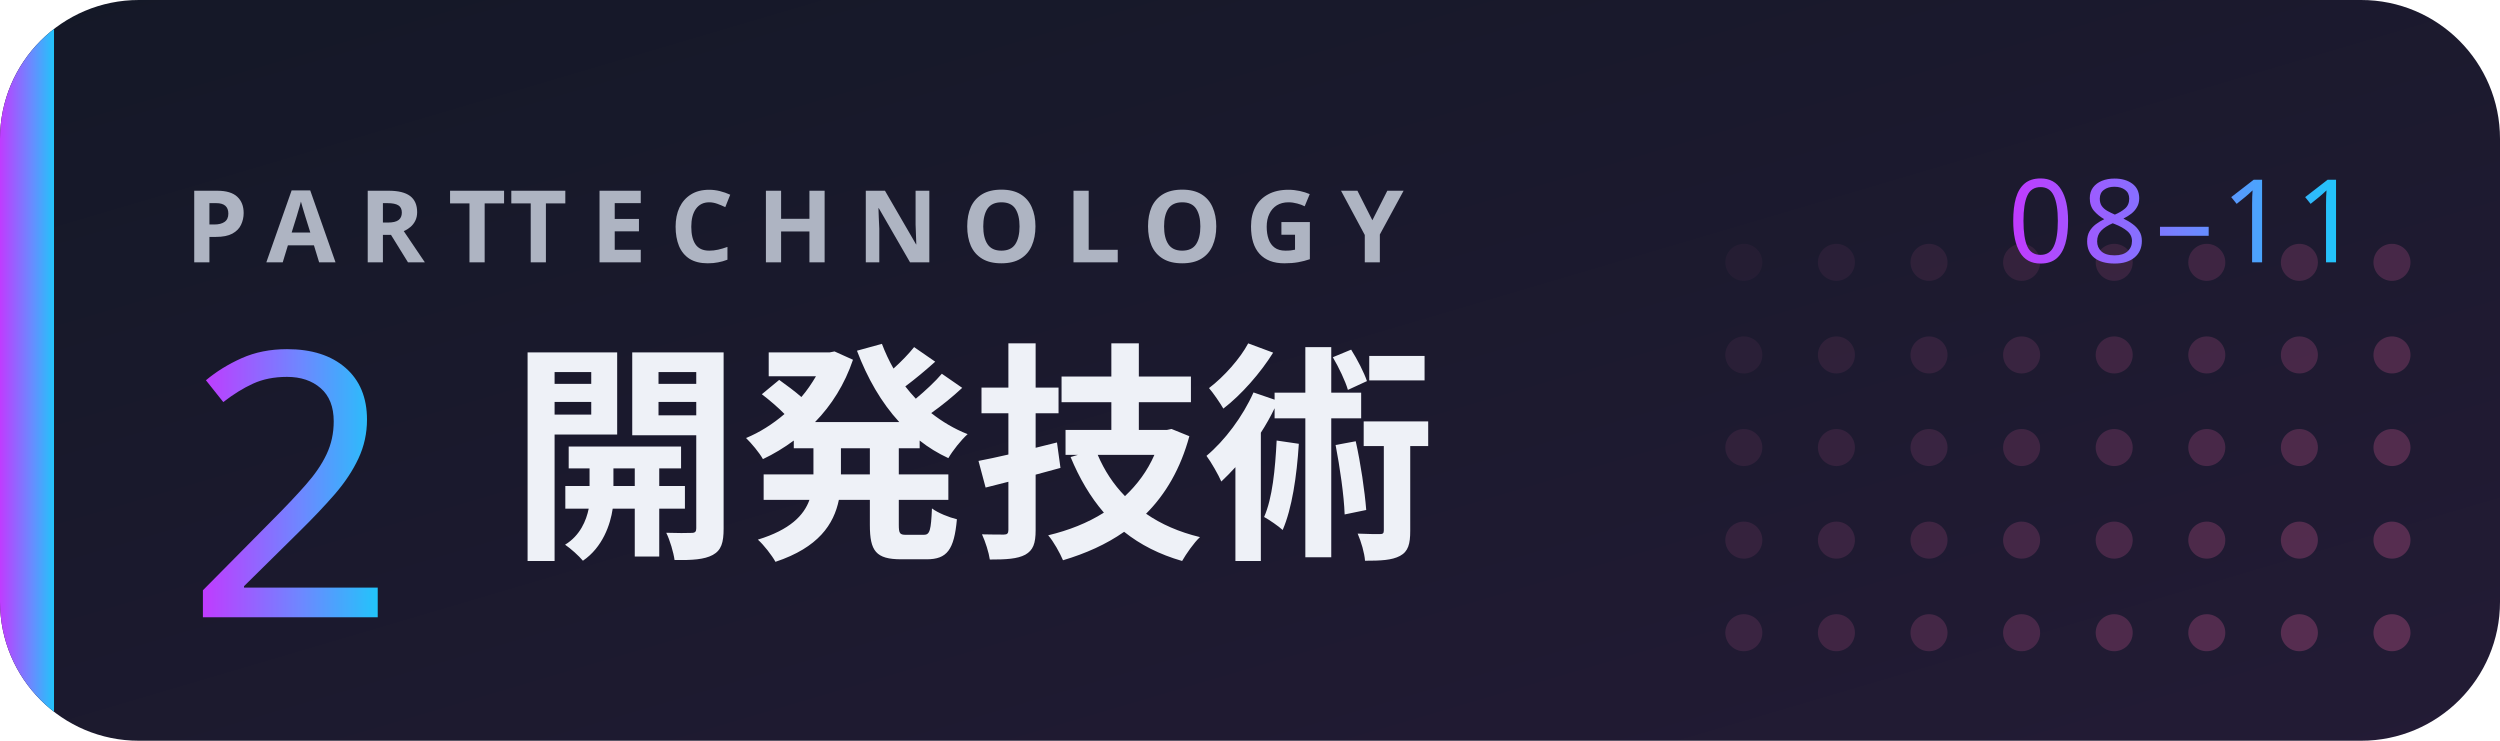
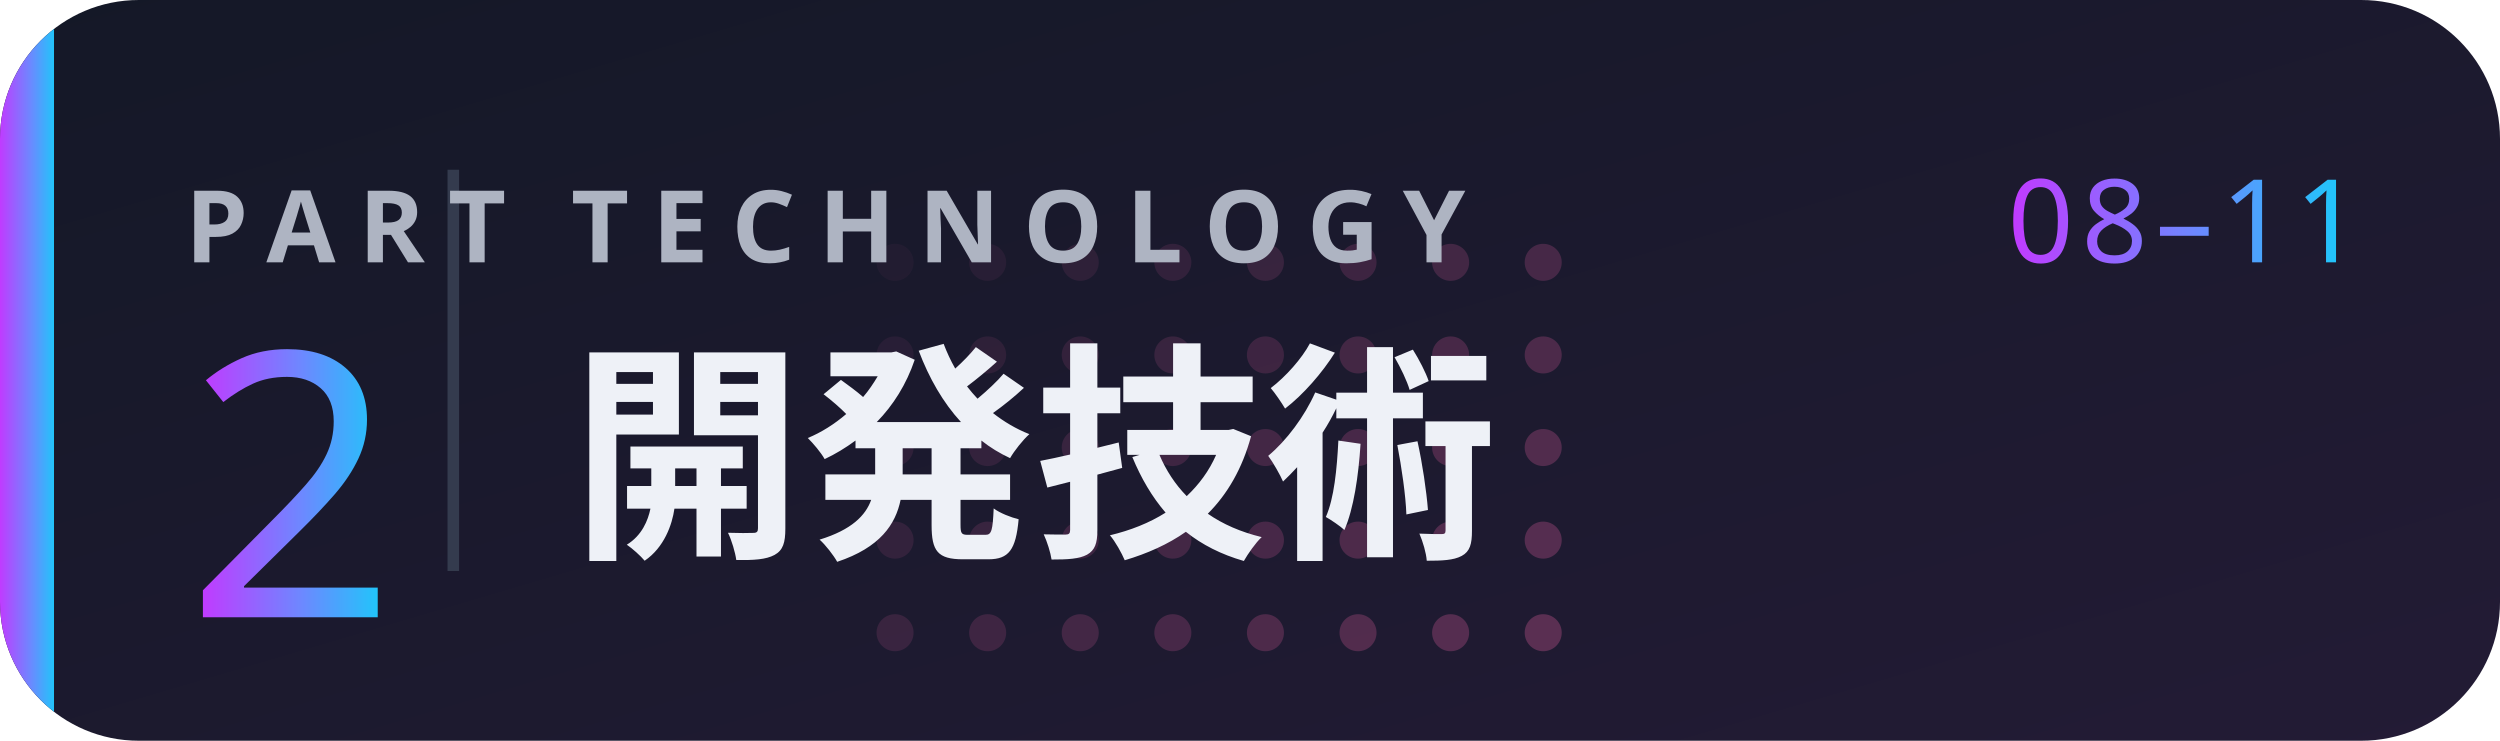
<svg xmlns="http://www.w3.org/2000/svg" viewBox="0 0 324 96" width="324" height="96" role="img">
  <defs>
    <filter id="glow" x="-30%" y="-30%" width="160%" height="160%">
      <feGaussianBlur stdDeviation="1.6" result="b" />
      <feMerge>
        <feMergeNode in="b" />
        <feMergeNode in="SourceGraphic" />
      </feMerge>
    </filter>
    <linearGradient id="brand" x1="0" y1="0" x2="1" y2="0">
      <stop offset="0" stop-color="#C03BFF" />
      <stop offset=".55" stop-color="#6F86FF" />
      <stop offset="1" stop-color="#22C4FA" />
    </linearGradient>
    <linearGradient id="bg" x1="0" y1="0" x2="1" y2="1">
      <stop offset="0" stop-color="#141827" />
      <stop offset="1" stop-color="#231B35" />
    </linearGradient>
    <style>
.jp{font-family:'Hiragino Sans','Hiragino Kaku Gothic ProN','Yu Gothic UI','Yu Gothic','Meiryo','Noto Sans JP','Noto Sans CJK JP',sans-serif}
.disp{font-family:Impact,Haettenschweiler,'Anton','Arial Narrow Bold','Arial Black',sans-serif}
.gh{font-family:-apple-system,BlinkMacSystemFont,'Segoe UI','Noto Sans',Helvetica,Arial,sans-serif}
.rnd{font-family:RcRounded,'Hiragino Maru Gothic ProN','Yu Gothic UI','Noto Sans JP',sans-serif}
.hand{font-family:RcHand,'Hiragino Maru Gothic ProN','Yu Gothic UI','Noto Sans JP',sans-serif}
.mono{font-family:ui-monospace,SFMono-Regular,'Cascadia Mono',Consolas,'Liberation Mono',monospace}

@keyframes bob{0%,100%{transform:translateY(0)}50%{transform:translateY(-5px)}}
@keyframes blink{0%,90%,100%{transform:scaleY(1)}94%{transform:scaleY(.12)}}
@keyframes flow{to{stroke-dashoffset:-28}}
@keyframes pulse{0%,100%{opacity:.55}50%{opacity:1}}
.bob{animation:bob 2.6s ease-in-out infinite}
.eyes{transform-box:fill-box;transform-origin:center;animation:blink 4.8s infinite}
.flow{stroke-dasharray:6 8;animation:flow 1.1s linear infinite}
.pulse{animation:pulse 2.4s ease-in-out infinite}
@media (prefers-reduced-motion:reduce){.bob,.eyes,.flow,.pulse{animation:none}}
</style>
  </defs>
  <rect width="324" height="96" rx="18" fill="url(#bg)" />
  <clipPath id="card">
    <rect width="324" height="96" rx="18" />
  </clipPath>
  <g clip-path="url(#card)">
-     <g transform="translate(324 96) scale(-1 -1)">
+     <g transform="translate(214 96) scale(-1 -1)">
      <circle cx="14" cy="14" r="2.4" fill="#5A2F52" opacity="1.00" />
      <circle cx="26" cy="14" r="2.4" fill="#5A2F52" opacity="0.92" />
      <circle cx="38" cy="14" r="2.4" fill="#5A2F52" opacity="0.85" />
      <circle cx="50" cy="14" r="2.4" fill="#5A2F52" opacity="0.77" />
      <circle cx="62" cy="14" r="2.4" fill="#5A2F52" opacity="0.69" />
      <circle cx="74" cy="14" r="2.4" fill="#5A2F52" opacity="0.62" />
      <circle cx="86" cy="14" r="2.4" fill="#5A2F52" opacity="0.54" />
      <circle cx="98" cy="14" r="2.4" fill="#5A2F52" opacity="0.46" />
      <circle cx="14" cy="26" r="2.4" fill="#5A2F52" opacity="0.92" />
      <circle cx="26" cy="26" r="2.4" fill="#5A2F52" opacity="0.85" />
      <circle cx="38" cy="26" r="2.4" fill="#5A2F52" opacity="0.77" />
      <circle cx="50" cy="26" r="2.4" fill="#5A2F52" opacity="0.69" />
      <circle cx="62" cy="26" r="2.4" fill="#5A2F52" opacity="0.62" />
      <circle cx="74" cy="26" r="2.4" fill="#5A2F52" opacity="0.54" />
      <circle cx="86" cy="26" r="2.4" fill="#5A2F52" opacity="0.46" />
      <circle cx="98" cy="26" r="2.4" fill="#5A2F52" opacity="0.38" />
      <circle cx="14" cy="38" r="2.4" fill="#5A2F52" opacity="0.85" />
      <circle cx="26" cy="38" r="2.4" fill="#5A2F52" opacity="0.77" />
      <circle cx="38" cy="38" r="2.4" fill="#5A2F52" opacity="0.69" />
      <circle cx="50" cy="38" r="2.4" fill="#5A2F52" opacity="0.62" />
      <circle cx="62" cy="38" r="2.4" fill="#5A2F52" opacity="0.54" />
      <circle cx="74" cy="38" r="2.4" fill="#5A2F52" opacity="0.46" />
      <circle cx="86" cy="38" r="2.4" fill="#5A2F52" opacity="0.38" />
      <circle cx="98" cy="38" r="2.4" fill="#5A2F52" opacity="0.31" />
      <circle cx="14" cy="50" r="2.4" fill="#5A2F52" opacity="0.77" />
      <circle cx="26" cy="50" r="2.4" fill="#5A2F52" opacity="0.69" />
      <circle cx="38" cy="50" r="2.4" fill="#5A2F52" opacity="0.62" />
      <circle cx="50" cy="50" r="2.4" fill="#5A2F52" opacity="0.54" />
      <circle cx="62" cy="50" r="2.4" fill="#5A2F52" opacity="0.46" />
      <circle cx="74" cy="50" r="2.4" fill="#5A2F52" opacity="0.38" />
      <circle cx="86" cy="50" r="2.4" fill="#5A2F52" opacity="0.31" />
      <circle cx="98" cy="50" r="2.4" fill="#5A2F52" opacity="0.23" />
      <circle cx="14" cy="62" r="2.4" fill="#5A2F52" opacity="0.69" />
      <circle cx="26" cy="62" r="2.4" fill="#5A2F52" opacity="0.62" />
      <circle cx="38" cy="62" r="2.4" fill="#5A2F52" opacity="0.54" />
      <circle cx="50" cy="62" r="2.4" fill="#5A2F52" opacity="0.46" />
      <circle cx="62" cy="62" r="2.4" fill="#5A2F52" opacity="0.38" />
      <circle cx="74" cy="62" r="2.4" fill="#5A2F52" opacity="0.31" />
      <circle cx="86" cy="62" r="2.4" fill="#5A2F52" opacity="0.23" />
      <circle cx="98" cy="62" r="2.4" fill="#5A2F52" opacity="0.15" />
    </g>
    <rect width="7" height="96" fill="url(#brand)" />
  </g>
+   <rect x="58" y="22" width="1.5" height="52" fill="#343B4E" />
  <text x="24" y="34" class="gh" font-size="13" font-weight="600" fill="#AEB4C2" text-anchor="start" letter-spacing="3">PART</text>
  <text x="24" y="80" class="disp" font-size="48" font-weight="400" fill="url(#brand)" text-anchor="start">2</text>
-   <text x="66" y="34" class="gh" font-size="13" font-weight="600" fill="#AEB4C2" text-anchor="start" letter-spacing="3">TECHNOLOGY</text>
-   <text x="66" y="70" class="gh" font-size="30" font-weight="700" fill="#EEF1F7" text-anchor="start">開発技術</text>
+   <text x="74" y="34" class="gh" font-size="13" font-weight="600" fill="#AEB4C2" text-anchor="start" letter-spacing="3">TECHNOLOGY</text>
+   <text x="74" y="70" class="gh" font-size="30" font-weight="700" fill="#EEF1F7" text-anchor="start">開発技術</text>
  <text x="306" y="34" class="disp" font-size="15" font-weight="400" fill="url(#brand)" text-anchor="end" letter-spacing="1">08–11</text>
</svg>
